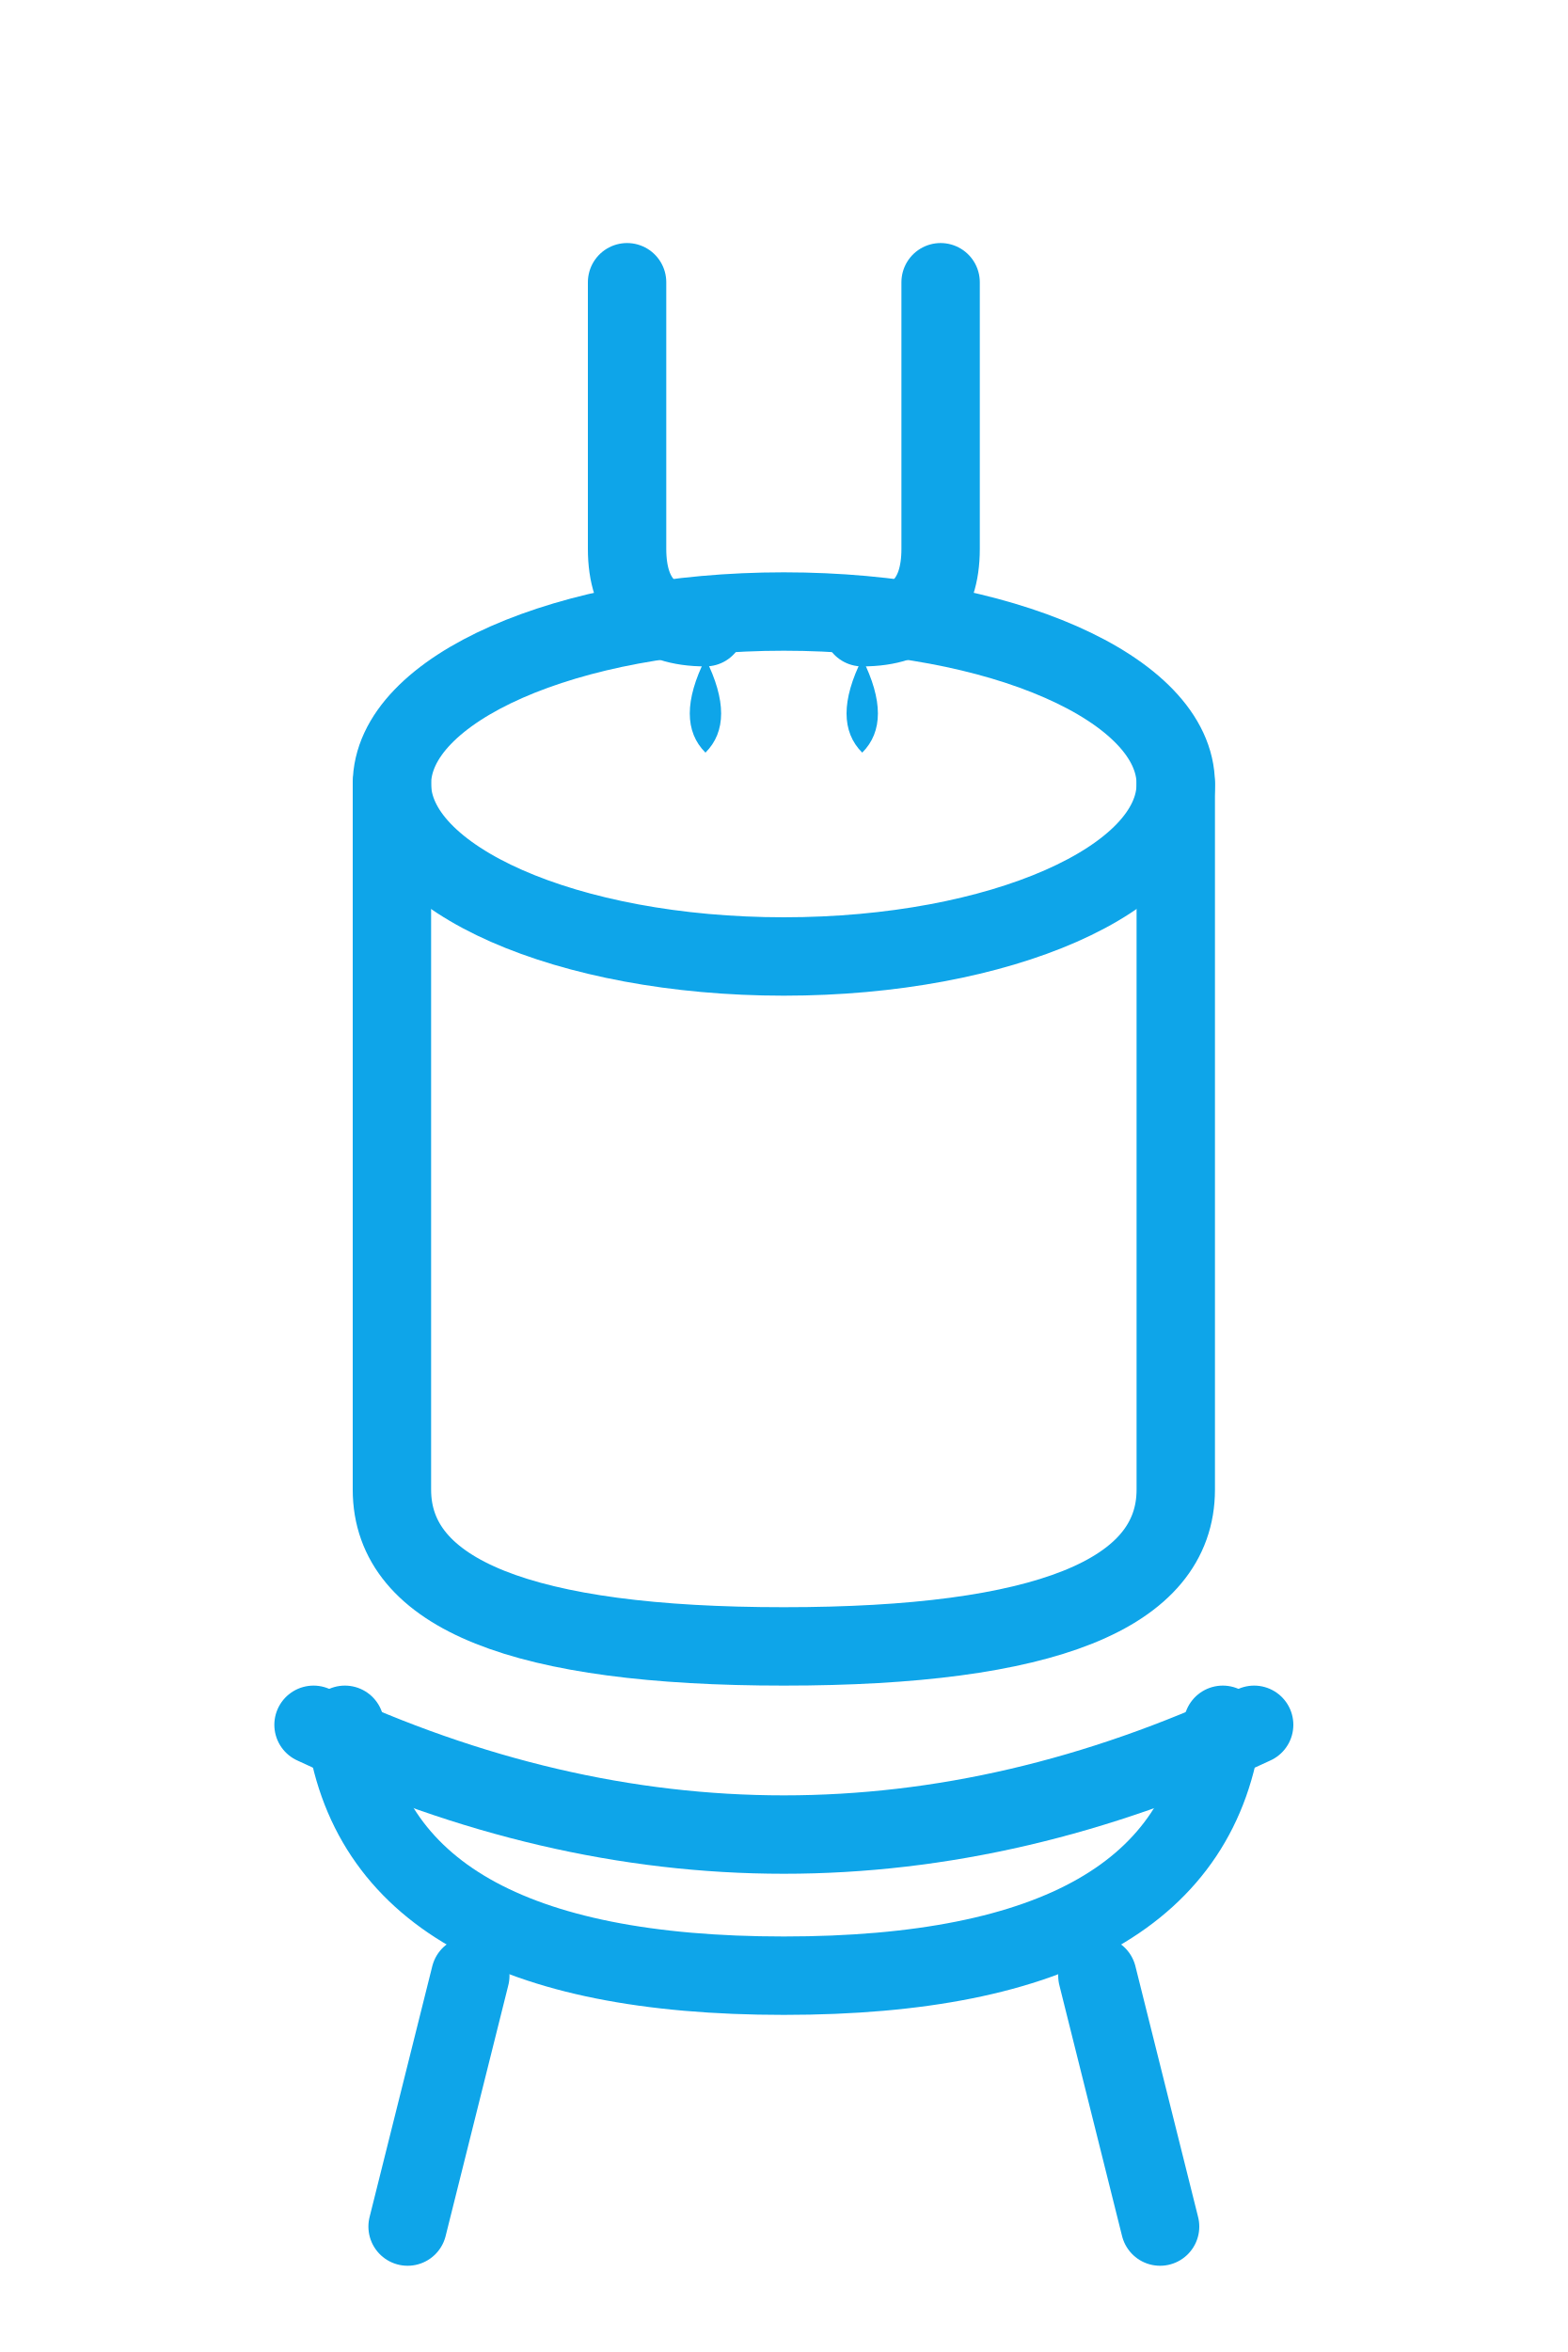
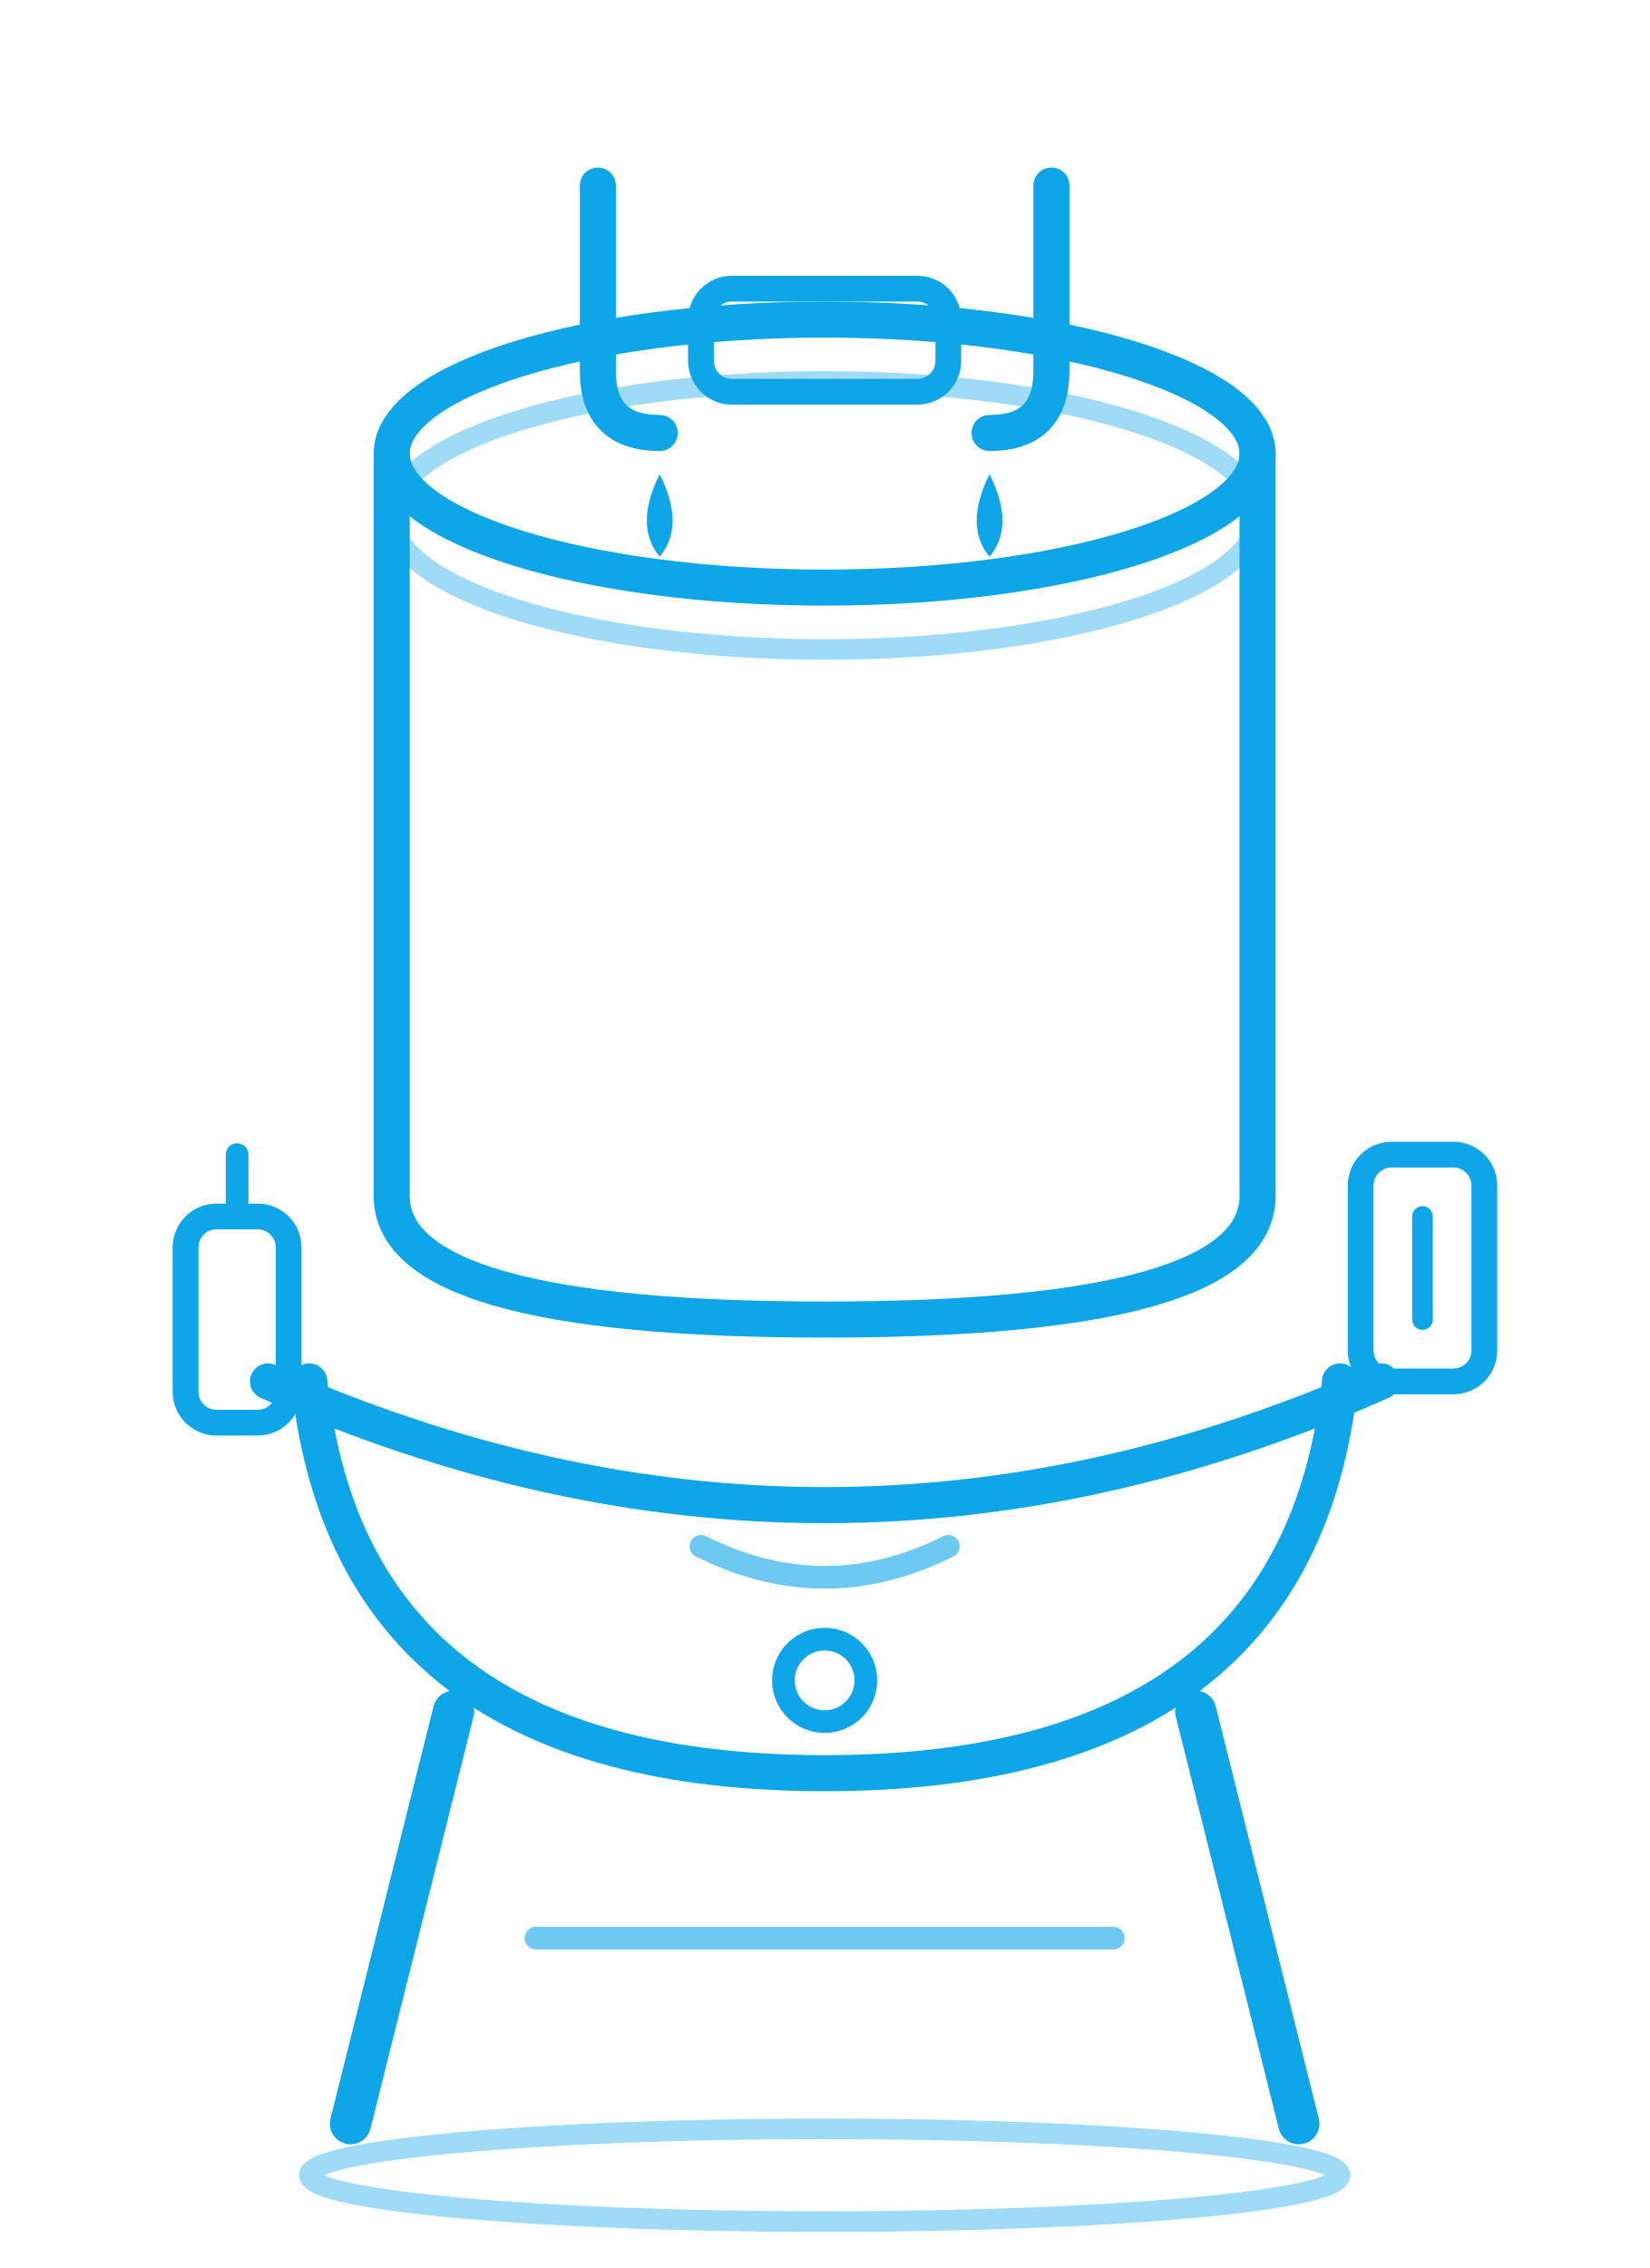
- <svg xmlns="http://www.w3.org/2000/svg" viewBox="0 0 100 150">
-   <path d="M25 50 V95 Q25 105 50 105 Q75 105 75 95 V50" fill="none" stroke="#0ea5e9" stroke-width="5" stroke-linecap="round" stroke-linejoin="round" />
-   <ellipse cx="50" cy="50" rx="25" ry="11" fill="none" stroke="#0ea5e9" stroke-width="5" />
-   <path d="M40 18 V35 q0 5 5 5" fill="none" stroke="#0ea5e9" stroke-width="5" stroke-linecap="round" />
-   <path d="M60 18 V35 q0 5 -5 5" fill="none" stroke="#0ea5e9" stroke-width="5" stroke-linecap="round" />
-   <path d="M45 42 q2 4 0 6 q-2 -2 0 -6Z" fill="#0ea5e9" stroke="none" />
-   <path d="M55 42 q2 4 0 6 q-2 -2 0 -6Z" fill="#0ea5e9" stroke="none" />
-   <path d="M20 110 q30 14 60 0" fill="none" stroke="#0ea5e9" stroke-width="5" stroke-linecap="round" />
-   <path d="M22 110 q2 16 28 16 q26 0 28 -16" fill="none" stroke="#0ea5e9" stroke-width="5" stroke-linecap="round" stroke-linejoin="round" />
-   <line x1="30" y1="126" x2="26" y2="142" stroke="#0ea5e9" stroke-width="5" stroke-linecap="round" />
-   <line x1="70" y1="126" x2="74" y2="142" stroke="#0ea5e9" stroke-width="5" stroke-linecap="round" />
+ <svg xmlns="http://www.w3.org/2000/svg" viewBox="0 0 160 220" stroke="#0ea5e9" stroke-width="3.5" fill="none" stroke-linecap="round" stroke-linejoin="round">
+   <path d="M38 44 V116 Q38 128 80 128 Q122 128 122 116 V44" />
+   <ellipse cx="80" cy="44" rx="42" ry="13" stroke-width="3.5" />
+   <ellipse cx="80" cy="44" rx="42" ry="13" stroke-width="2" opacity="0.4" transform="translate(0,6)" />
+   <rect x="68" y="28" width="24" height="10" rx="3" stroke-width="2.5" />
+   <path d="M58 18 V36 q0 6 6 6" stroke-width="3.5" />
+   <path d="M102 18 V36 q0 6 -6 6" stroke-width="3.5" />
+   <path d="M64 46 q2.5 5 0 8 q-2.5 -3 0 -8Z" fill="#0ea5e9" stroke="none" />
+   <path d="M96 46 q2.5 5 0 8 q-2.5 -3 0 -8Z" fill="#0ea5e9" stroke="none" />
+   <path d="M26 134 Q80 158 134 134" stroke-width="3.5" />
+   <path d="M30 134 Q34 172 80 172 Q126 172 130 134" stroke-width="3.5" />
+   <path d="M68 150 Q80 156 92 150" stroke-width="2.2" opacity="0.6" />
+   <circle cx="80" cy="163" r="4" stroke-width="2.2" />
+   <rect x="18" y="118" width="10" height="20" rx="3" stroke-width="2.5" />
+   <path d="M23 118 v-6" stroke-width="2.2" />
+   <rect x="132" y="112" width="12" height="22" rx="3" stroke-width="2.5" />
+   <line x1="138" y1="118" x2="138" y2="128" stroke-width="2" />
+   <line x1="44" y1="166" x2="34" y2="206" stroke-width="4" />
+   <line x1="116" y1="166" x2="126" y2="206" stroke-width="4" />
+   <line x1="52" y1="188" x2="108" y2="188" stroke-width="2.2" opacity="0.6" />
+   <ellipse cx="80" cy="211" rx="50" ry="4.5" stroke-width="2" opacity="0.4" />
</svg>
